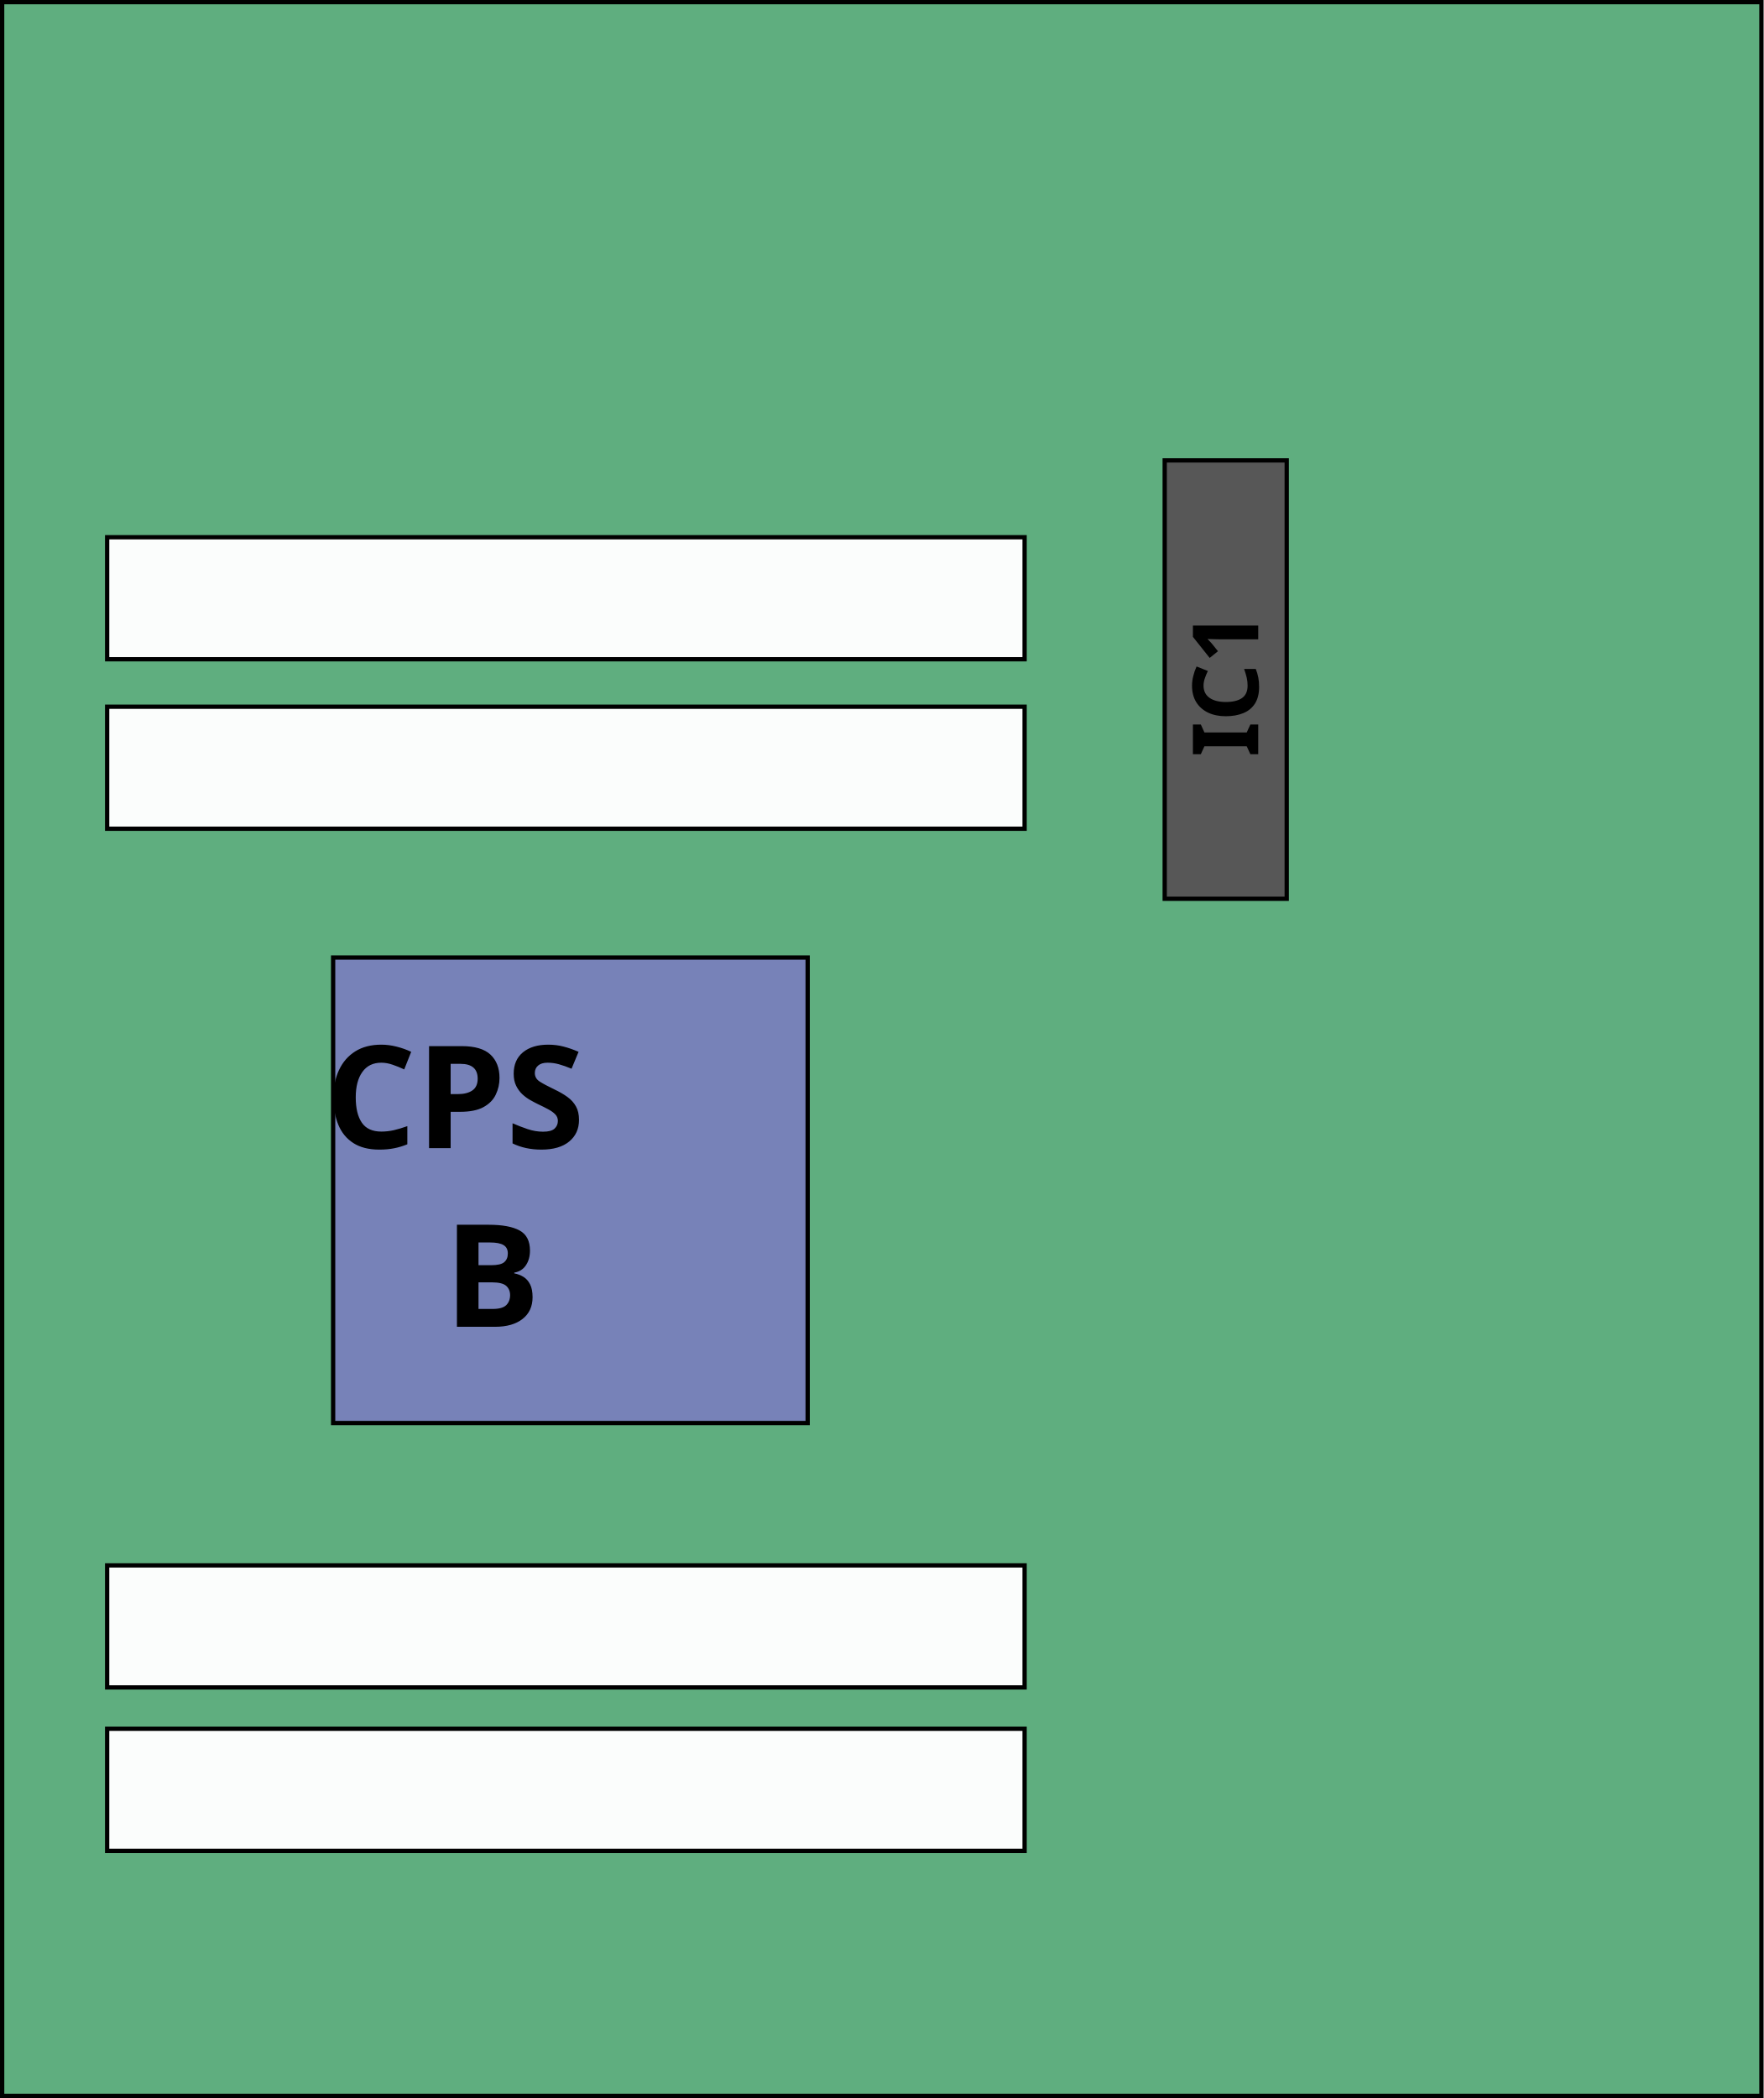
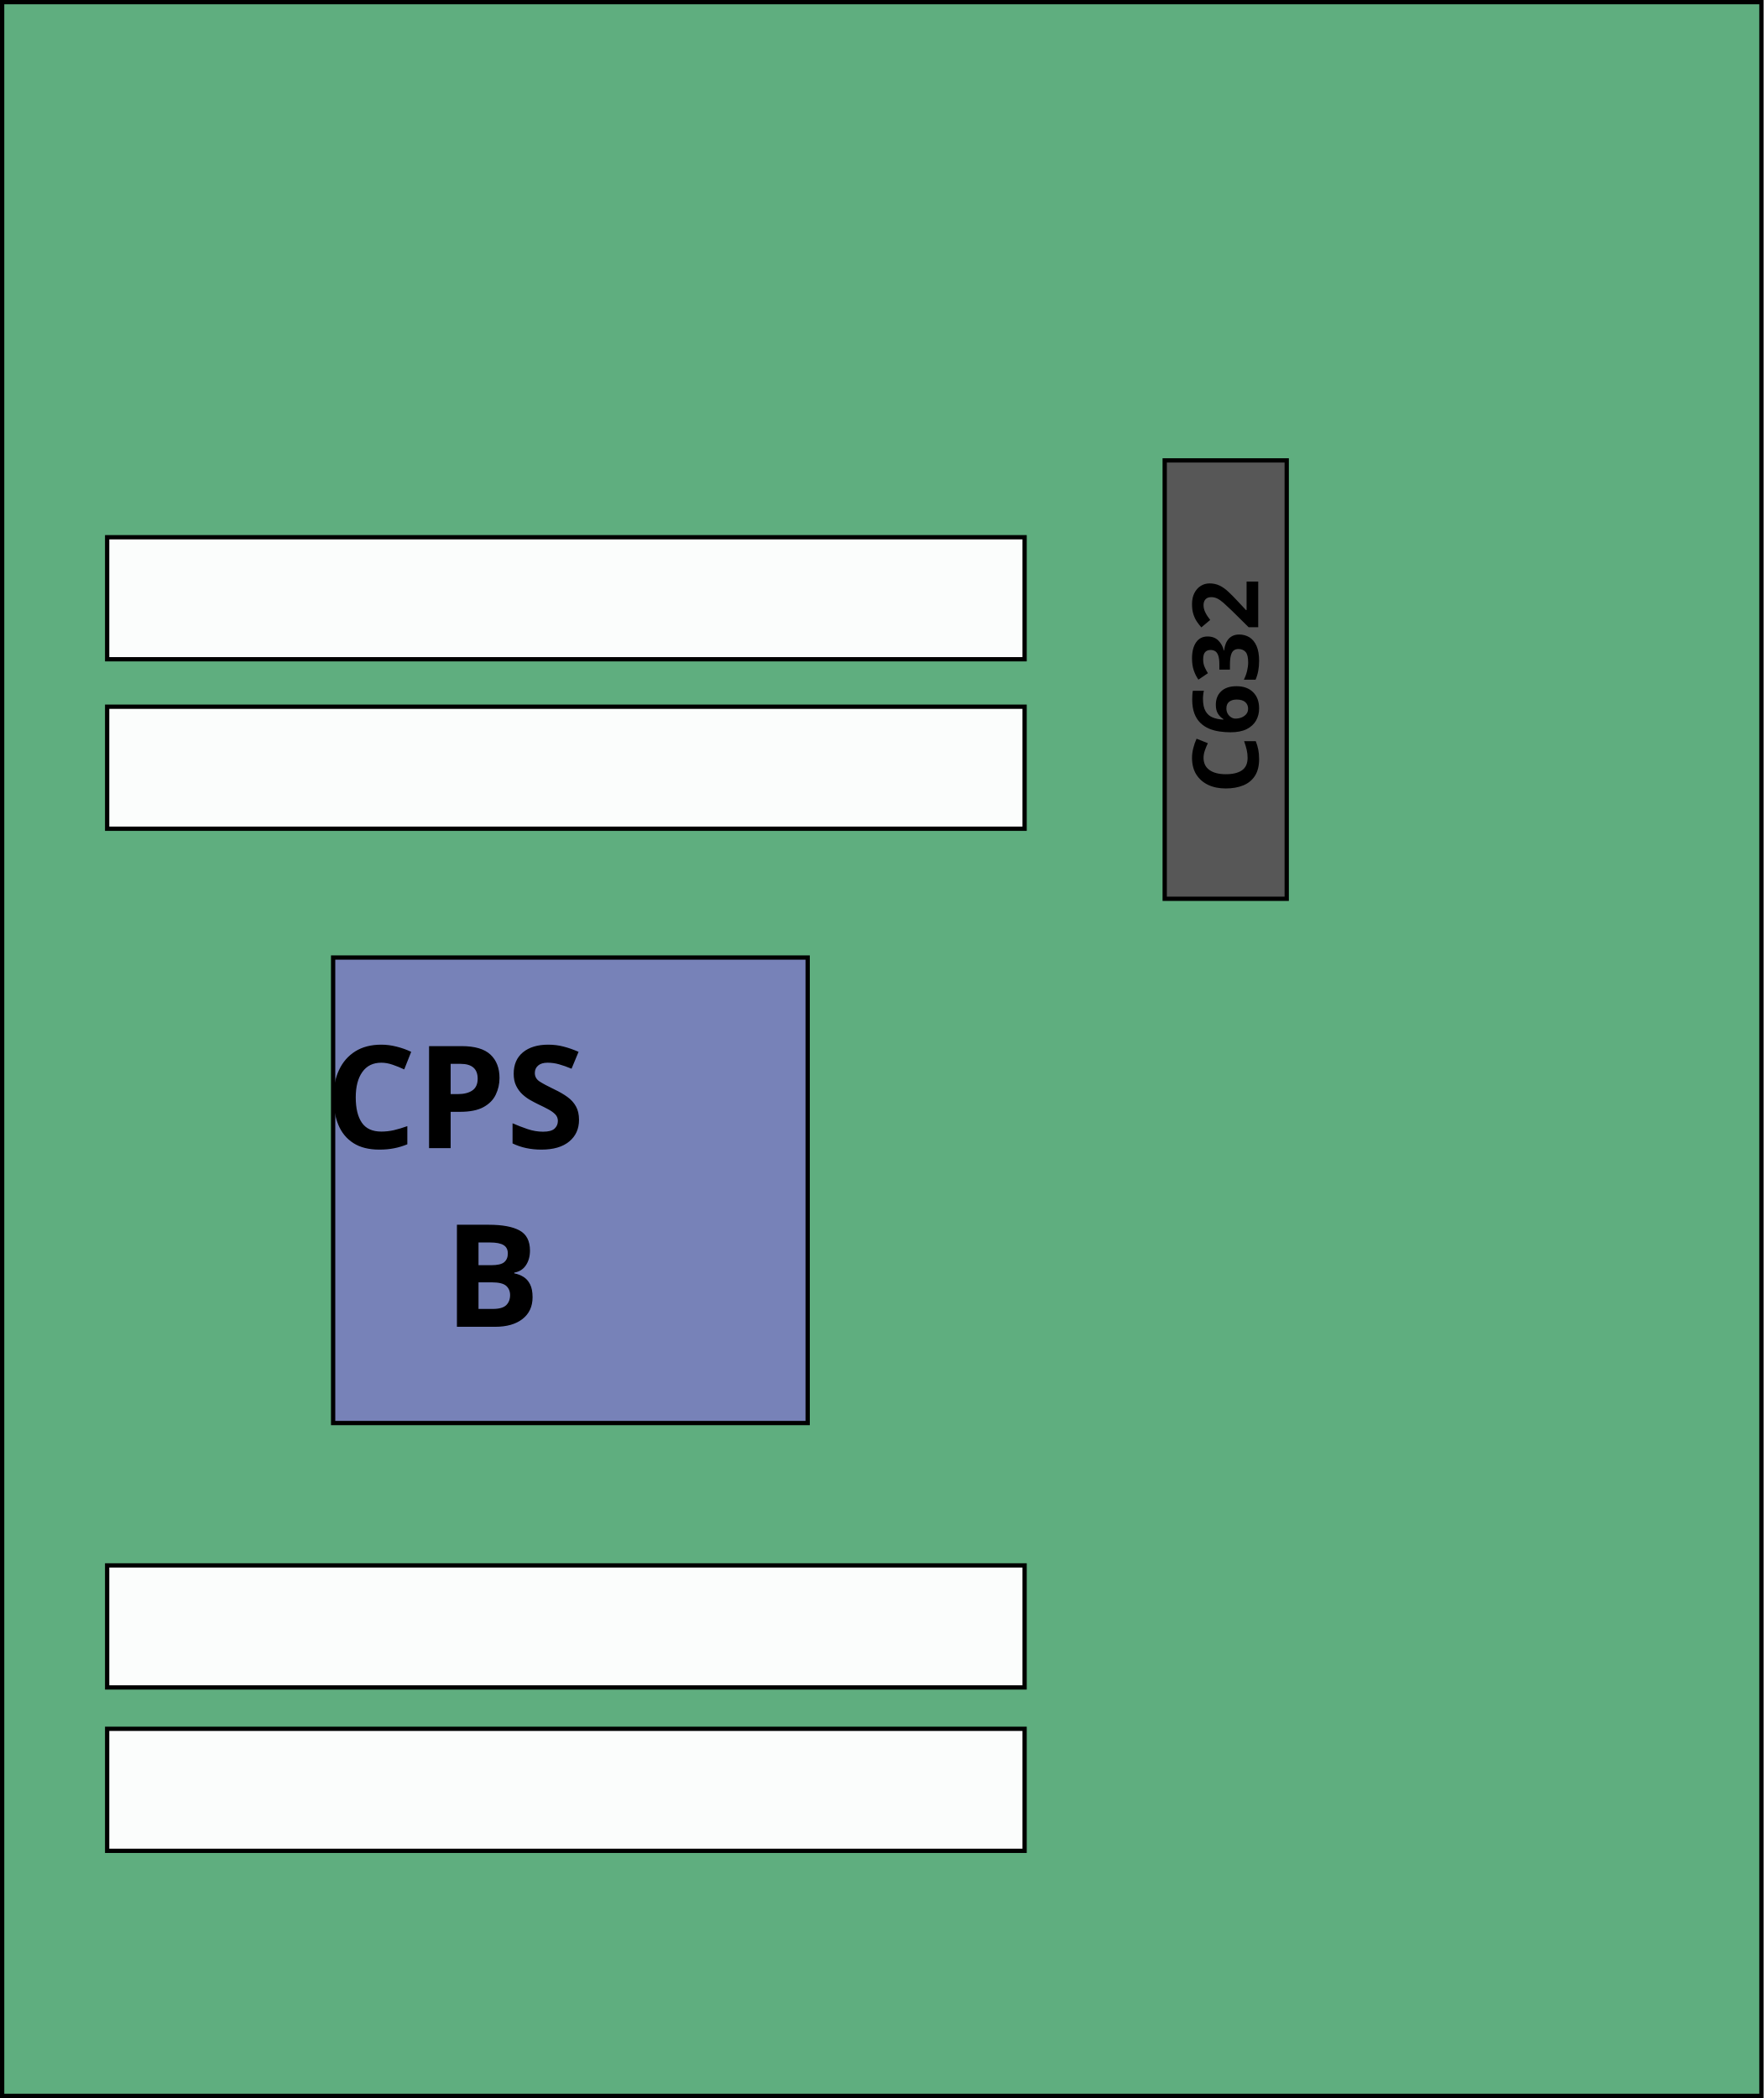
<svg xmlns="http://www.w3.org/2000/svg" width="435.328mm" height="517.878mm" viewBox="0 0 435.328 517.878" version="1.1" id="svg5">
  <defs id="defs2" />
  <g id="layer1" transform="translate(73.30531,143.7675)">
    <rect style="fill:#5cac7c;fill-opacity:0.973;stroke:#000000;stroke-width:1.058;stroke-miterlimit:4;stroke-dasharray:none;stroke-opacity:1" id="rect908" width="434.269" height="516.819" x="-72.776" y="-143.238" />
    <rect style="fill:#7782b8;fill-opacity:1;stroke:#000000;stroke-width:1.058;stroke-miterlimit:4;stroke-dasharray:none;stroke-opacity:1" id="rect1092" width="117.137" height="114.906" x="8.925" y="92.594" />
    <rect style="fill:#575757;fill-opacity:1;stroke:#000000;stroke-width:1.058;stroke-miterlimit:4;stroke-dasharray:none;stroke-opacity:1" id="rect1096" width="30.121" height="108.213" x="214.194" y="-30.121" />
    <rect style="fill:#ffffff;fill-opacity:0.973;stroke:#000000;stroke-width:1.058;stroke-miterlimit:4;stroke-dasharray:none;stroke-opacity:1" id="rect1098" width="226.466" height="30.121" x="-46.855" y="-11.156" />
    <rect style="fill:#ffffff;fill-opacity:0.973;stroke:#000000;stroke-width:1.058;stroke-miterlimit:4;stroke-dasharray:none;stroke-opacity:1" id="rect1098-0" width="226.466" height="30.121" x="-46.855" y="30.679" />
    <rect style="fill:#ffffff;fill-opacity:0.973;stroke:#000000;stroke-width:1.058;stroke-miterlimit:4;stroke-dasharray:none;stroke-opacity:1" id="rect1098-7" width="226.466" height="30.121" x="-46.855" y="242.642" />
    <rect style="fill:#ffffff;fill-opacity:0.973;stroke:#000000;stroke-width:1.058;stroke-miterlimit:4;stroke-dasharray:none;stroke-opacity:1" id="rect1098-08" width="226.466" height="30.121" x="-46.855" y="282.975" />
    <text xml:space="preserve" style="font-style:normal;font-variant:normal;font-weight:bold;font-stretch:normal;font-size:35.278px;line-height:1.25;font-family:'Roboto Mono';-inkscape-font-specification:'Roboto Mono Bold';text-align:center;text-anchor:middle;display:inline;fill:#000000;fill-opacity:1;stroke:none;stroke-width:0.265" x="71.099" y="139.646" id="text3063">
      <tspan id="tspan3061" style="font-style:normal;font-variant:normal;font-weight:bold;font-stretch:normal;font-size:35.278px;font-family:'Roboto Mono';-inkscape-font-specification:'Roboto Mono Bold';text-align:center;text-anchor:middle;stroke-width:0.265" x="71.099" y="139.646">CPS</tspan>
      <tspan style="font-style:normal;font-variant:normal;font-weight:bold;font-stretch:normal;font-size:35.278px;font-family:'Roboto Mono';-inkscape-font-specification:'Roboto Mono Bold';text-align:center;text-anchor:middle;stroke-width:0.265" x="71.099" y="183.743" id="tspan7804">B</tspan>
    </text>
-     <text xml:space="preserve" style="font-style:normal;font-variant:normal;font-weight:bold;font-stretch:normal;font-size:22.578px;line-height:1.25;font-family:'Roboto Mono';-inkscape-font-specification:'Roboto Mono Bold';display:inline;fill:#000000;fill-opacity:1;stroke:none;stroke-width:0.265" x="-43.129" y="237.28" id="text6492-6-739-6" transform="rotate(-90)">
-       <tspan id="tspan6490-8-7-66" style="font-style:normal;font-variant:normal;font-weight:bold;font-stretch:normal;font-size:22.578px;font-family:'Roboto Mono';-inkscape-font-specification:'Roboto Mono Bold';stroke-width:0.265" x="-43.129" y="237.28">IC1</tspan>
+     <text xml:space="preserve" style="font-style:normal;font-variant:normal;font-weight:bold;font-stretch:normal;font-size:22.578px;line-height:1.25;font-family:'Roboto Mono';-inkscape-font-specification:'Roboto Mono Bold';display:inline;fill:#000000;fill-opacity:1;stroke:none;stroke-width:0.265" x="-52.171" y="237.28" id="text6492-6-739-6" transform="rotate(-90)">
+       <tspan id="tspan6490-8-7-66" style="font-style:normal;font-variant:normal;font-weight:bold;font-stretch:normal;font-size:22.578px;font-family:'Roboto Mono';-inkscape-font-specification:'Roboto Mono Bold';stroke-width:0.265" x="-52.171" y="237.28">C632</tspan>
    </text>
  </g>
</svg>
